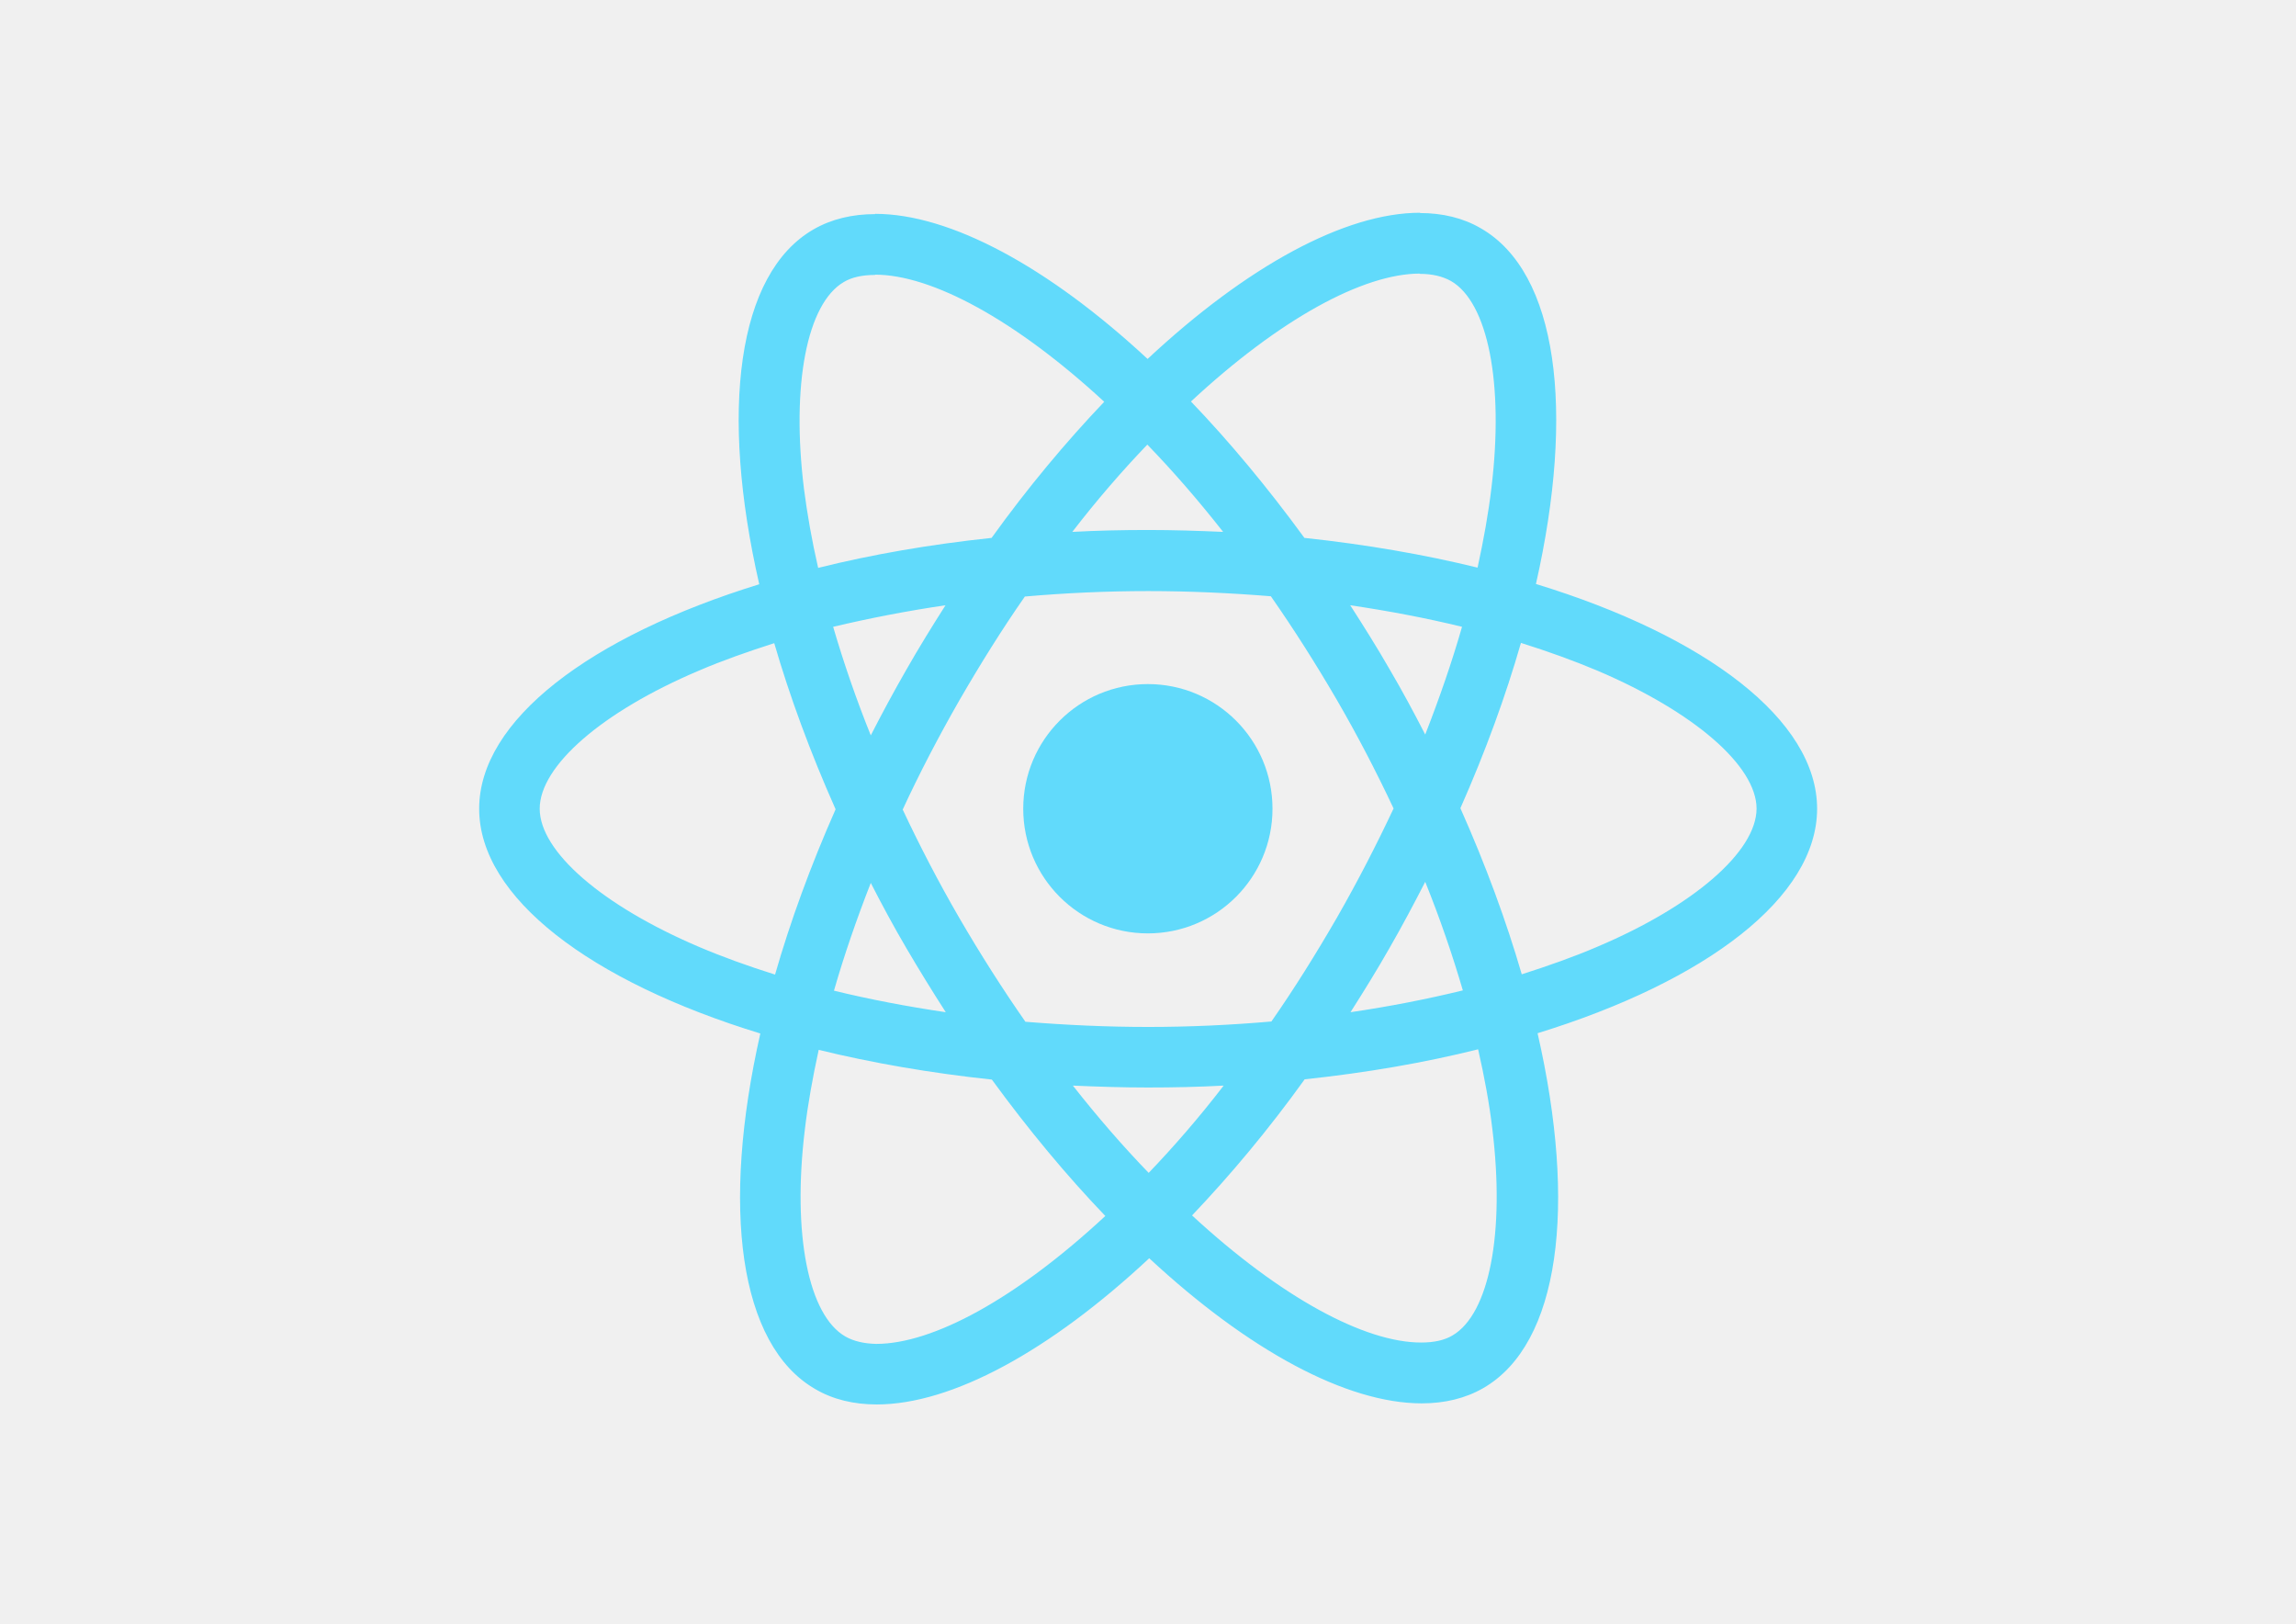
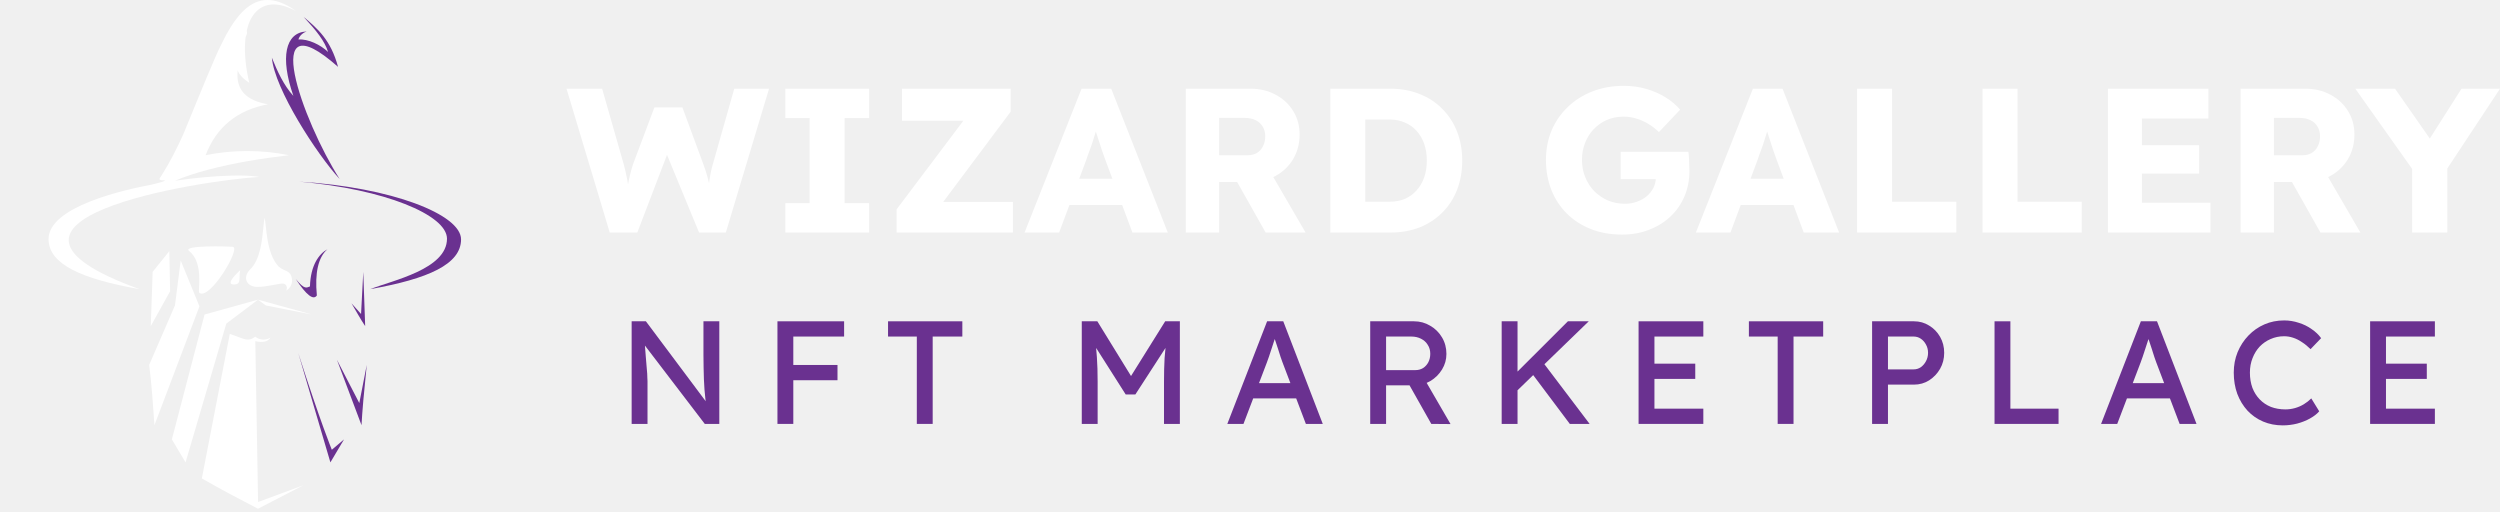
- <svg xmlns="http://www.w3.org/2000/svg" viewBox="0 0 841.9 595.3">
-   <g fill="#61DAFB">
-     <path d="M666.3 296.5c0-32.5-40.7-63.3-103.1-82.4 14.4-63.6 8-114.2-20.2-130.4-6.5-3.8-14.1-5.6-22.4-5.6v22.3c4.6 0 8.3.9 11.4 2.6 13.6 7.8 19.5 37.5 14.9 75.7-1.1 9.4-2.9 19.3-5.1 29.4-19.6-4.8-41-8.5-63.5-10.9-13.5-18.5-27.5-35.3-41.6-50 32.6-30.3 63.2-46.9 84-46.9V78c-27.5 0-63.5 19.6-99.9 53.6-36.4-33.8-72.4-53.2-99.9-53.2v22.3c20.7 0 51.4 16.5 84 46.6-14 14.7-28 31.4-41.3 49.9-22.6 2.4-44 6.1-63.6 11-2.3-10-4-19.7-5.2-29-4.7-38.2 1.1-67.9 14.6-75.8 3-1.8 6.9-2.6 11.5-2.6V78.5c-8.4 0-16 1.8-22.6 5.6-28.1 16.2-34.4 66.7-19.9 130.1-62.2 19.2-102.7 49.9-102.7 82.3 0 32.5 40.7 63.3 103.1 82.4-14.4 63.6-8 114.2 20.2 130.4 6.5 3.8 14.1 5.6 22.5 5.6 27.5 0 63.5-19.6 99.9-53.6 36.4 33.8 72.4 53.2 99.9 53.2 8.4 0 16-1.8 22.6-5.6 28.1-16.2 34.4-66.7 19.9-130.1 62-19.1 102.5-49.9 102.5-82.3zm-130.2-66.7c-3.7 12.9-8.3 26.2-13.5 39.5-4.1-8-8.4-16-13.1-24-4.6-8-9.5-15.8-14.4-23.4 14.2 2.1 27.9 4.7 41 7.9zm-45.8 106.5c-7.8 13.5-15.8 26.3-24.1 38.2-14.9 1.3-30 2-45.2 2-15.1 0-30.2-.7-45-1.9-8.3-11.9-16.4-24.6-24.2-38-7.6-13.1-14.5-26.4-20.8-39.8 6.2-13.4 13.2-26.8 20.7-39.9 7.8-13.5 15.8-26.3 24.1-38.2 14.9-1.3 30-2 45.2-2 15.1 0 30.2.7 45 1.9 8.3 11.9 16.4 24.6 24.2 38 7.6 13.1 14.5 26.4 20.8 39.8-6.3 13.4-13.2 26.8-20.7 39.9zm32.3-13c5.4 13.4 10 26.8 13.8 39.8-13.1 3.2-26.9 5.9-41.2 8 4.9-7.7 9.8-15.6 14.4-23.7 4.6-8 8.9-16.1 13-24.1zM421.2 430c-9.3-9.6-18.6-20.3-27.8-32 9 .4 18.2.7 27.5.7 9.4 0 18.7-.2 27.8-.7-9 11.7-18.3 22.4-27.5 32zm-74.4-58.9c-14.2-2.1-27.9-4.7-41-7.9 3.7-12.9 8.3-26.2 13.5-39.5 4.1 8 8.4 16 13.1 24 4.7 8 9.5 15.8 14.4 23.4zM420.7 163c9.3 9.6 18.6 20.3 27.8 32-9-.4-18.2-.7-27.5-.7-9.4 0-18.7.2-27.8.7 9-11.7 18.3-22.4 27.5-32zm-74 58.9c-4.9 7.7-9.8 15.6-14.4 23.7-4.6 8-8.9 16-13 24-5.4-13.4-10-26.8-13.8-39.8 13.1-3.1 26.9-5.8 41.2-7.9zm-90.5 125.2c-35.4-15.1-58.3-34.9-58.3-50.6 0-15.7 22.9-35.6 58.3-50.6 8.6-3.7 18-7 27.7-10.1 5.7 19.6 13.2 40 22.5 60.9-9.2 20.8-16.6 41.1-22.2 60.6-9.9-3.1-19.3-6.5-28-10.2zM310 490c-13.6-7.8-19.5-37.5-14.9-75.7 1.1-9.4 2.9-19.3 5.1-29.4 19.6 4.8 41 8.5 63.5 10.9 13.5 18.5 27.5 35.3 41.6 50-32.6 30.3-63.2 46.9-84 46.9-4.5-.1-8.3-1-11.3-2.7zm237.2-76.2c4.7 38.2-1.1 67.9-14.6 75.8-3 1.8-6.9 2.6-11.5 2.6-20.7 0-51.4-16.5-84-46.6 14-14.7 28-31.4 41.3-49.9 22.6-2.4 44-6.1 63.6-11 2.3 10.1 4.1 19.8 5.2 29.1zm38.5-66.7c-8.6 3.7-18 7-27.7 10.1-5.7-19.6-13.2-40-22.5-60.9 9.2-20.8 16.6-41.1 22.2-60.6 9.9 3.1 19.3 6.5 28.1 10.2 35.4 15.1 58.3 34.9 58.3 50.6-.1 15.7-23 35.6-58.4 50.6zM320.8 78.4z" />
-     <circle cx="420.9" cy="296.5" r="45.7" />
-     <path d="M520.5 78.1z" />
+ <svg xmlns="http://www.w3.org/2000/svg" width="220" height="45" viewBox="0 0 220 45" fill="none">
+   <g clip-path="url(#clip0_267_8412)">
+     <path fill-rule="evenodd" clip-rule="evenodd" d="M13.591 37.415L17.552 26.958L15.901 22.925L15.398 26.875L13.128 32.109C13.349 33.893 13.469 35.619 13.591 37.415V37.415Z" fill="white" />
+     <path fill-rule="evenodd" clip-rule="evenodd" d="M23.389 26.878L22.705 26.371L18 27.678L15.125 38.666C15.528 39.34 15.928 40.015 16.329 40.69L19.914 28.479L22.705 26.371L27.417 27.671L23.389 26.878Z" fill="white" />
+     <path fill-rule="evenodd" clip-rule="evenodd" d="M22.467 30.023C23.123 30.174 23.57 30.072 23.802 29.716C23.345 29.967 22.879 29.94 22.454 29.631C21.988 29.995 21.652 29.911 21.133 29.716L20.822 29.594C20.648 29.531 20.445 29.46 20.221 29.39L17.762 42.101C19.428 43.059 21.011 43.894 22.704 44.768L26.695 42.703C25.313 43.217 24.125 43.655 22.711 44.178L22.467 30.023H22.467Z" fill="white" />
+     <path fill-rule="evenodd" clip-rule="evenodd" d="M20.48 21.717C20.164 21.683 15.987 21.558 16.64 22.085C17.986 23.153 17.371 25.646 17.54 25.77C18.453 26.459 21.253 21.785 20.48 21.717V21.717Z" fill="white" />
+     <path fill-rule="evenodd" clip-rule="evenodd" d="M13.268 28.696L14.97 25.627L14.9 22.097L13.433 23.925L13.313 27.416L13.306 27.608L13.296 27.819L13.268 28.696Z" fill="white" />
+     <path fill-rule="evenodd" clip-rule="evenodd" d="M25.426 13.657C23.053 13.939 20.593 14.326 18.29 14.941C17.328 15.197 16.354 15.504 15.441 15.886C15.364 15.918 15.417 15.899 15.464 15.894C17.076 15.662 18.754 15.494 20.381 15.454C21.082 15.437 21.926 15.437 22.618 15.541C22.679 15.55 22.737 15.559 22.797 15.57C17.504 15.898 -4.557 19.357 12.267 25.444C7.142 24.533 4.307 23.251 4.271 21.066C4.234 18.169 11 16.689 13.377 16.239C13.643 16.188 13.909 16.097 14.174 16.031C14.276 16.007 14.313 15.992 14.406 15.951C14.62 15.858 14.512 15.866 14.353 15.864C14.22 15.863 13.952 15.866 14.065 15.674C14.122 15.578 14.197 15.471 14.258 15.374C14.979 14.236 15.575 13.037 16.129 11.821C16.209 11.644 18.24 6.636 18.975 4.973C19.056 4.789 19.141 4.588 19.231 4.409C19.337 4.194 19.748 3.344 19.9 3.069C20.39 2.176 21.073 1.124 21.942 0.521C23.347 -0.45 24.783 0.074 26.054 0.97C24.926 0.369 23.505 0.018 22.52 1.046C22.112 1.47 21.866 2.055 21.735 2.608C21.681 2.832 21.813 2.84 21.666 3.144C21.6 3.279 21.605 3.335 21.59 3.482C21.47 4.725 21.653 6.077 21.935 7.292C21.361 6.903 21.022 6.535 20.919 6.187C20.73 7.855 21.619 8.852 23.585 9.175C20.874 9.683 19.044 11.178 18.095 13.657C20.512 13.169 23.01 13.169 25.426 13.657Z" fill="white" />
+     <path fill-rule="evenodd" clip-rule="evenodd" d="M28.815 21.932C28.085 22.331 27.33 23.319 27.277 25.206C26.966 25.313 26.821 25.522 26.026 24.556C26.96 25.971 27.578 26.454 27.883 26.001C27.695 23.994 28.006 22.635 28.814 21.932H28.815Z" fill="#6A3190" />
+     <path fill-rule="evenodd" clip-rule="evenodd" d="M31.968 23.925L31.773 27.631L30.932 26.693C31.317 27.335 31.722 28.088 32.135 28.696L31.968 23.925Z" fill="#6A3190" />
+     <path fill-rule="evenodd" clip-rule="evenodd" d="M29.645 31.653L31.812 37.415C31.878 36.22 32.031 34.452 32.275 32.11C32.055 33.23 31.838 34.351 31.618 35.472L29.645 31.653V31.653Z" fill="#6A3190" />
+     <path fill-rule="evenodd" clip-rule="evenodd" d="M26.245 31.062C27.189 34.27 28.123 37.485 29.075 40.689L30.275 38.666C30.117 38.806 29.238 39.547 29.201 39.579C29.201 39.579 28.212 37.184 26.245 31.062Z" fill="#6A3190" />
+     <path fill-rule="evenodd" clip-rule="evenodd" d="M29.895 15.761C26.6 10.618 22.7 -0.347 29.748 5.884C29.102 3.501 27.954 2.528 26.712 1.481C27.844 2.697 28.584 3.627 28.871 4.574C28.214 3.941 27.122 3.413 26.261 3.475C26.359 3.101 26.72 2.859 26.982 2.766C25.093 2.855 24.64 5.066 25.817 8.438C24.961 7.504 24.407 6.266 23.924 5.076C24.156 7.824 27.876 13.569 29.895 15.761V15.761Z" fill="#6A3190" />
+     <path fill-rule="evenodd" clip-rule="evenodd" d="M26.363 15.99C33.803 16.636 39.335 18.91 39.335 21.006C39.335 23.702 34.489 24.686 32.578 25.445C37.702 24.533 40.573 23.251 40.573 21.065C40.573 18.88 34.477 16.48 26.363 15.989V15.99Z" fill="#6A3190" />
+     <path fill-rule="evenodd" clip-rule="evenodd" d="M20.594 25.039C21.286 25.008 20.989 24.487 21.137 23.773C20.938 23.97 19.746 25.039 20.594 25.039ZM21.977 23.748C21.359 24.405 21.66 25.224 22.615 25.247C23.438 25.266 24.576 24.925 24.919 24.954C25.048 24.967 25.162 25.054 25.215 25.181C25.268 25.308 25.254 25.455 25.177 25.568C25.546 25.384 25.755 24.957 25.689 24.525C25.567 23.749 25.043 23.918 24.525 23.461C23.404 22.303 23.45 19.787 23.287 19.159C23.245 19.351 23.215 19.616 23.185 19.924C23.069 21.081 22.928 22.858 21.977 23.748V23.748Z" fill="white" />
  </g>
+   <path d="M53.657 20.463L49.854 7.806H52.987L54.889 14.46C54.974 14.761 55.046 15.069 55.106 15.382C55.179 15.684 55.233 15.973 55.27 16.25C55.318 16.527 55.354 16.787 55.378 17.028C55.402 17.257 55.426 17.45 55.451 17.606H55.052C55.125 17.16 55.185 16.762 55.233 16.413C55.294 16.063 55.36 15.738 55.432 15.436C55.505 15.123 55.596 14.797 55.704 14.46L57.588 9.451H60.051L61.898 14.46C62.043 14.858 62.164 15.232 62.261 15.581C62.357 15.931 62.43 16.268 62.478 16.594C62.538 16.907 62.587 17.22 62.623 17.534L62.261 17.588C62.285 17.371 62.303 17.172 62.315 16.991C62.327 16.799 62.339 16.618 62.351 16.449C62.375 16.268 62.4 16.081 62.424 15.888C62.448 15.696 62.484 15.485 62.532 15.256C62.581 15.014 62.647 14.743 62.732 14.442L64.615 7.806H67.676L63.873 20.463H61.518L58.511 13.176L58.856 13.212L56.084 20.463H53.657Z" fill="white" />
+   <path d="M69.11 20.463V17.877H71.247V10.392H69.11V7.806H76.481V10.392H74.326V17.877H76.481V20.463H69.11Z" fill="white" />
+   <path d="M78.903 20.463V18.42L85.713 9.379L86.781 10.627H79.374V7.806H88.937V9.831L82.163 18.89L81.076 17.769H89.136V20.463H78.903Z" fill="white" />
+   <path d="M90.162 20.463L95.178 7.806H97.787L102.767 20.463H99.652L97.261 14.044C97.165 13.791 97.068 13.52 96.972 13.23C96.875 12.941 96.778 12.646 96.682 12.345C96.585 12.031 96.489 11.73 96.392 11.44C96.308 11.139 96.235 10.862 96.175 10.609L96.718 10.591C96.646 10.892 96.561 11.187 96.465 11.477C96.38 11.766 96.289 12.055 96.193 12.345C96.108 12.622 96.012 12.905 95.903 13.194C95.794 13.472 95.692 13.761 95.595 14.062L93.204 20.463H90.162ZM92.552 18.04L93.512 15.726H99.344L100.286 18.04H92.552Z" fill="white" />
+   <path d="M104.349 20.463V7.806H110.055C110.864 7.806 111.594 7.981 112.246 8.33C112.91 8.68 113.429 9.162 113.804 9.777C114.178 10.38 114.365 11.067 114.365 11.838C114.365 12.634 114.178 13.351 113.804 13.99C113.429 14.617 112.916 15.111 112.264 15.473C111.612 15.834 110.876 16.015 110.055 16.015H107.283V20.463H104.349ZM111.377 20.463L108.153 14.749L111.304 14.297L114.89 20.463H111.377ZM107.283 13.664H109.783C110.097 13.664 110.368 13.598 110.598 13.466C110.839 13.321 111.02 13.122 111.141 12.869C111.274 12.616 111.34 12.326 111.34 12.001C111.34 11.675 111.268 11.392 111.123 11.151C110.978 10.898 110.767 10.705 110.489 10.572C110.224 10.44 109.898 10.374 109.511 10.374H107.283V13.664Z" fill="white" />
+   <path d="M117.067 20.463V7.806H122.373C123.303 7.806 124.154 7.963 124.927 8.276C125.7 8.578 126.364 9.011 126.919 9.578C127.487 10.145 127.922 10.814 128.223 11.585C128.525 12.357 128.676 13.206 128.676 14.134C128.676 15.063 128.525 15.919 128.223 16.702C127.922 17.474 127.487 18.143 126.919 18.709C126.364 19.264 125.7 19.698 124.927 20.011C124.154 20.312 123.303 20.463 122.373 20.463H117.067ZM120.146 18.366L119.729 17.751H122.283C122.79 17.751 123.243 17.666 123.641 17.498C124.04 17.317 124.378 17.07 124.655 16.756C124.945 16.443 125.169 16.063 125.326 15.617C125.483 15.171 125.561 14.677 125.561 14.134C125.561 13.592 125.483 13.098 125.326 12.652C125.169 12.206 124.945 11.826 124.655 11.513C124.378 11.199 124.04 10.958 123.641 10.79C123.243 10.609 122.79 10.518 122.283 10.518H119.675L120.146 9.94V18.366Z" fill="white" />
+   <path d="M142.745 20.644C141.731 20.644 140.813 20.481 139.992 20.156C139.171 19.83 138.465 19.372 137.873 18.782C137.281 18.191 136.829 17.498 136.515 16.702C136.201 15.895 136.044 15.021 136.044 14.08C136.044 13.14 136.207 12.278 136.533 11.495C136.871 10.699 137.348 10.006 137.964 9.415C138.579 8.825 139.304 8.367 140.137 8.041C140.982 7.716 141.9 7.553 142.89 7.553C143.59 7.553 144.248 7.643 144.864 7.824C145.492 8.005 146.06 8.252 146.567 8.565C147.074 8.879 147.503 9.241 147.853 9.65L145.987 11.621C145.685 11.332 145.371 11.091 145.045 10.898C144.731 10.705 144.393 10.554 144.031 10.446C143.669 10.325 143.282 10.265 142.872 10.265C142.341 10.265 141.852 10.362 141.405 10.554C140.97 10.747 140.584 11.018 140.246 11.368C139.92 11.706 139.666 12.109 139.485 12.579C139.304 13.038 139.213 13.538 139.213 14.08C139.213 14.623 139.31 15.129 139.503 15.599C139.696 16.069 139.962 16.479 140.3 16.829C140.638 17.166 141.037 17.437 141.495 17.642C141.966 17.835 142.467 17.932 142.999 17.932C143.373 17.932 143.723 17.871 144.049 17.751C144.387 17.63 144.677 17.468 144.919 17.263C145.16 17.058 145.353 16.817 145.498 16.539C145.643 16.25 145.715 15.943 145.715 15.617V15.147L146.114 15.762H142.618V13.357H148.577C148.601 13.49 148.619 13.671 148.632 13.899C148.644 14.129 148.65 14.351 148.65 14.569C148.662 14.786 148.668 14.948 148.668 15.057C148.668 15.876 148.517 16.63 148.215 17.317C147.925 17.992 147.515 18.576 146.983 19.071C146.452 19.565 145.824 19.951 145.1 20.228C144.375 20.505 143.59 20.644 142.745 20.644Z" fill="white" />
+   <path d="M149.238 20.463L154.255 7.806H156.863L161.843 20.463H158.728L156.337 14.044C156.241 13.791 156.144 13.52 156.048 13.23C155.951 12.941 155.854 12.646 155.758 12.345C155.661 12.031 155.565 11.73 155.468 11.44C155.384 11.139 155.311 10.862 155.251 10.609L155.794 10.591C155.722 10.892 155.637 11.187 155.54 11.477C155.456 11.766 155.365 12.055 155.269 12.345C155.184 12.622 155.088 12.905 154.979 13.194C154.87 13.472 154.768 13.761 154.671 14.062L152.28 20.463H149.238ZM151.628 18.04L152.588 15.726H158.42L159.362 18.04H151.628Z" fill="white" />
+   <path d="M163.425 20.463V7.806H166.504V17.751H172.155V20.463H163.425Z" fill="white" />
+   <path d="M174.462 20.463V7.806H177.541V17.751H183.192V20.463H174.462Z" fill="white" />
+   <path d="M185.499 20.463V7.806H194.338V10.428H188.488V17.841H194.519V20.463H185.499ZM186.948 15.274V12.778H193.523V15.274H186.948Z" fill="white" />
+   <path d="M197.173 20.463V7.806H202.878C203.687 7.806 204.418 7.981 205.07 8.33C205.734 8.68 206.253 9.162 206.627 9.777C207.002 10.38 207.189 11.067 207.189 11.838C207.189 12.634 207.002 13.351 206.627 13.99C206.253 14.617 205.74 15.111 205.088 15.473C204.436 15.834 203.699 16.015 202.878 16.015H200.107V20.463H197.173ZM204.2 20.463L200.976 14.749L204.128 14.297L207.714 20.463H204.2ZM200.107 13.664H202.606C202.92 13.664 203.192 13.598 203.421 13.466C203.663 13.321 203.844 13.122 203.965 12.869C204.098 12.616 204.164 12.326 204.164 12.001C204.164 11.675 204.092 11.392 203.947 11.151C203.802 10.898 203.591 10.705 203.313 10.572C203.047 10.44 202.721 10.374 202.335 10.374H200.107V13.664Z" fill="white" />
+   <path d="M212.266 20.463V14.153L212.393 15.039L207.267 7.806H210.763L214.675 13.411L213.081 13.357L216.613 7.806H220L215.092 15.238L215.363 14.008V20.463H212.266Z" fill="white" />
+   <path d="M55.585 37.304V28.274H56.839L62.369 35.666L62.162 35.782C62.128 35.567 62.098 35.334 62.072 35.085C62.046 34.827 62.02 34.556 61.994 34.272C61.977 33.98 61.96 33.675 61.943 33.357C61.934 33.03 61.925 32.69 61.917 32.338C61.908 31.985 61.904 31.619 61.904 31.241V28.274H63.299V37.304H62.02L56.58 30.183L56.722 30.003C56.766 30.527 56.8 30.974 56.826 31.344C56.86 31.706 56.886 32.015 56.903 32.273C56.929 32.522 56.947 32.729 56.955 32.892C56.964 33.047 56.968 33.176 56.968 33.279C56.977 33.382 56.981 33.473 56.981 33.55V37.304H55.585Z" fill="#6A3190" />
+   <path d="M68.416 37.304V28.274H69.811V37.304H68.416ZM69.036 33.46V32.118H73.7V33.46H69.036ZM69.036 29.616V28.274H74.282V29.616H69.036Z" fill="#6A3190" />
+   <path d="M80.68 37.304V29.616H78.148V28.274H84.686V29.616H82.076V37.304H80.68Z" fill="#6A3190" />
+   <path d="M95.196 37.304V28.274H96.566L99.861 33.627L99.202 33.615L102.536 28.274H103.828V37.304H102.432V33.602C102.432 32.828 102.449 32.131 102.484 31.512C102.527 30.893 102.596 30.278 102.691 29.667L102.871 30.145L99.913 34.711H99.06L96.191 30.196L96.334 29.667C96.428 30.244 96.493 30.837 96.527 31.448C96.57 32.05 96.592 32.767 96.592 33.602V37.304H95.196Z" fill="#6A3190" />
+   <path d="M108.004 37.304L111.506 28.274H112.927L116.403 37.304H114.917L112.85 31.86C112.824 31.8 112.772 31.654 112.695 31.422C112.626 31.189 112.544 30.931 112.449 30.648C112.355 30.364 112.268 30.106 112.191 29.874C112.113 29.633 112.062 29.478 112.036 29.409L112.333 29.396C112.281 29.543 112.217 29.728 112.139 29.951C112.07 30.175 111.993 30.411 111.907 30.661C111.829 30.91 111.752 31.146 111.674 31.37C111.597 31.585 111.532 31.766 111.48 31.912L109.426 37.304H108.004ZM109.555 35.059L110.072 33.718H114.181L114.775 35.059H109.555Z" fill="#6A3190" />
+   <path d="M120.579 37.304V28.274H124.43C124.946 28.274 125.42 28.403 125.851 28.661C126.29 28.911 126.639 29.255 126.898 29.693C127.156 30.123 127.285 30.609 127.285 31.151C127.285 31.641 127.156 32.097 126.898 32.518C126.639 32.94 126.295 33.279 125.864 33.537C125.433 33.787 124.955 33.911 124.43 33.911H121.975V37.304H120.579ZM125.954 37.304L123.654 33.228L125.089 32.905L127.647 37.317L125.954 37.304ZM121.975 32.57H124.559C124.809 32.57 125.033 32.51 125.231 32.389C125.429 32.26 125.584 32.088 125.696 31.873C125.808 31.65 125.864 31.404 125.864 31.138C125.864 30.837 125.791 30.575 125.644 30.351C125.506 30.119 125.308 29.938 125.05 29.809C124.8 29.68 124.516 29.616 124.197 29.616H121.975V32.57Z" fill="#6A3190" />
+   <path d="M133.31 34.569L133.233 33.008L137.975 28.274H139.81L133.31 34.569ZM132.147 37.304V28.274H133.543V37.304H132.147ZM138.143 37.304L134.68 32.686L135.714 31.796L139.887 37.304H138.143Z" fill="#6A3190" />
+   <path d="M144.195 37.304V28.274H149.893V29.616H145.591V35.962H149.893V37.304H144.195ZM144.828 33.344V32.002H149.183V33.344H144.828Z" fill="#6A3190" />
+   <path d="M156.435 37.304V29.616H153.902V28.274H160.44V29.616H157.83V37.304H156.435Z" fill="#6A3190" />
+   <path d="M164.745 37.304V28.274H168.428C168.919 28.274 169.362 28.399 169.759 28.648C170.163 28.889 170.486 29.22 170.728 29.642C170.969 30.063 171.089 30.532 171.089 31.048C171.089 31.564 170.969 32.032 170.728 32.454C170.486 32.875 170.163 33.215 169.759 33.473C169.362 33.722 168.919 33.847 168.428 33.847H166.141V37.304H164.745ZM166.141 32.505H168.402C168.634 32.505 168.846 32.441 169.035 32.312C169.225 32.174 169.375 31.998 169.487 31.783C169.608 31.559 169.668 31.314 169.668 31.048C169.668 30.781 169.608 30.54 169.487 30.325C169.375 30.11 169.225 29.938 169.035 29.809C168.846 29.68 168.634 29.616 168.402 29.616H166.141V32.505Z" fill="#6A3190" />
+   <path d="M175.519 37.304V28.274H176.914V35.962H181.152V37.304H175.519Z" fill="#6A3190" />
+   <path d="M184.895 37.304L188.396 28.274H189.817L193.293 37.304H191.807L189.74 31.86C189.714 31.8 189.662 31.654 189.585 31.422C189.516 31.189 189.434 30.931 189.339 30.648C189.245 30.364 189.158 30.106 189.081 29.874C189.003 29.633 188.952 29.478 188.926 29.409L189.223 29.396C189.171 29.543 189.107 29.728 189.029 29.951C188.96 30.175 188.883 30.411 188.797 30.661C188.719 30.91 188.642 31.146 188.564 31.37C188.487 31.585 188.422 31.766 188.37 31.912L186.316 37.304H184.895ZM186.445 35.059L186.962 33.718H191.071L191.665 35.059H186.445Z" fill="#6A3190" />
+   <path d="M200.886 37.433C200.258 37.433 199.68 37.321 199.155 37.097C198.63 36.874 198.173 36.556 197.785 36.143C197.398 35.721 197.096 35.227 196.881 34.659C196.674 34.092 196.571 33.468 196.571 32.789C196.571 32.144 196.683 31.546 196.907 30.996C197.139 30.437 197.458 29.947 197.863 29.526C198.268 29.104 198.737 28.777 199.271 28.545C199.805 28.313 200.383 28.197 201.003 28.197C201.442 28.197 201.868 28.266 202.282 28.403C202.704 28.532 203.083 28.717 203.419 28.958C203.764 29.19 204.043 29.457 204.259 29.758L203.329 30.725C203.079 30.476 202.825 30.269 202.566 30.106C202.316 29.934 202.058 29.805 201.791 29.719C201.532 29.633 201.27 29.59 201.003 29.59C200.581 29.59 200.184 29.672 199.814 29.835C199.452 29.99 199.133 30.209 198.858 30.493C198.591 30.777 198.38 31.116 198.225 31.512C198.07 31.899 197.992 32.325 197.992 32.789C197.992 33.279 198.065 33.726 198.212 34.13C198.367 34.526 198.582 34.866 198.858 35.15C199.133 35.433 199.461 35.653 199.84 35.807C200.227 35.954 200.654 36.027 201.119 36.027C201.403 36.027 201.683 35.988 201.959 35.911C202.235 35.833 202.493 35.721 202.734 35.575C202.975 35.429 203.195 35.257 203.393 35.059L204.091 36.194C203.893 36.427 203.621 36.637 203.277 36.827C202.941 37.016 202.562 37.166 202.14 37.278C201.726 37.381 201.309 37.433 200.886 37.433Z" fill="#6A3190" />
+   <path d="M208.571 37.304V28.274H214.269V29.616H209.966V35.962H214.269V37.304H208.571ZM209.204 33.344V32.002H213.558V33.344H209.204Z" fill="#6A3190" />
+   <defs>
+     <clipPath id="clip0_267_8412">
+       <rect width="36.302" height="44.768" fill="white" transform="translate(4.271)" />
+     </clipPath>
+   </defs>
</svg>
